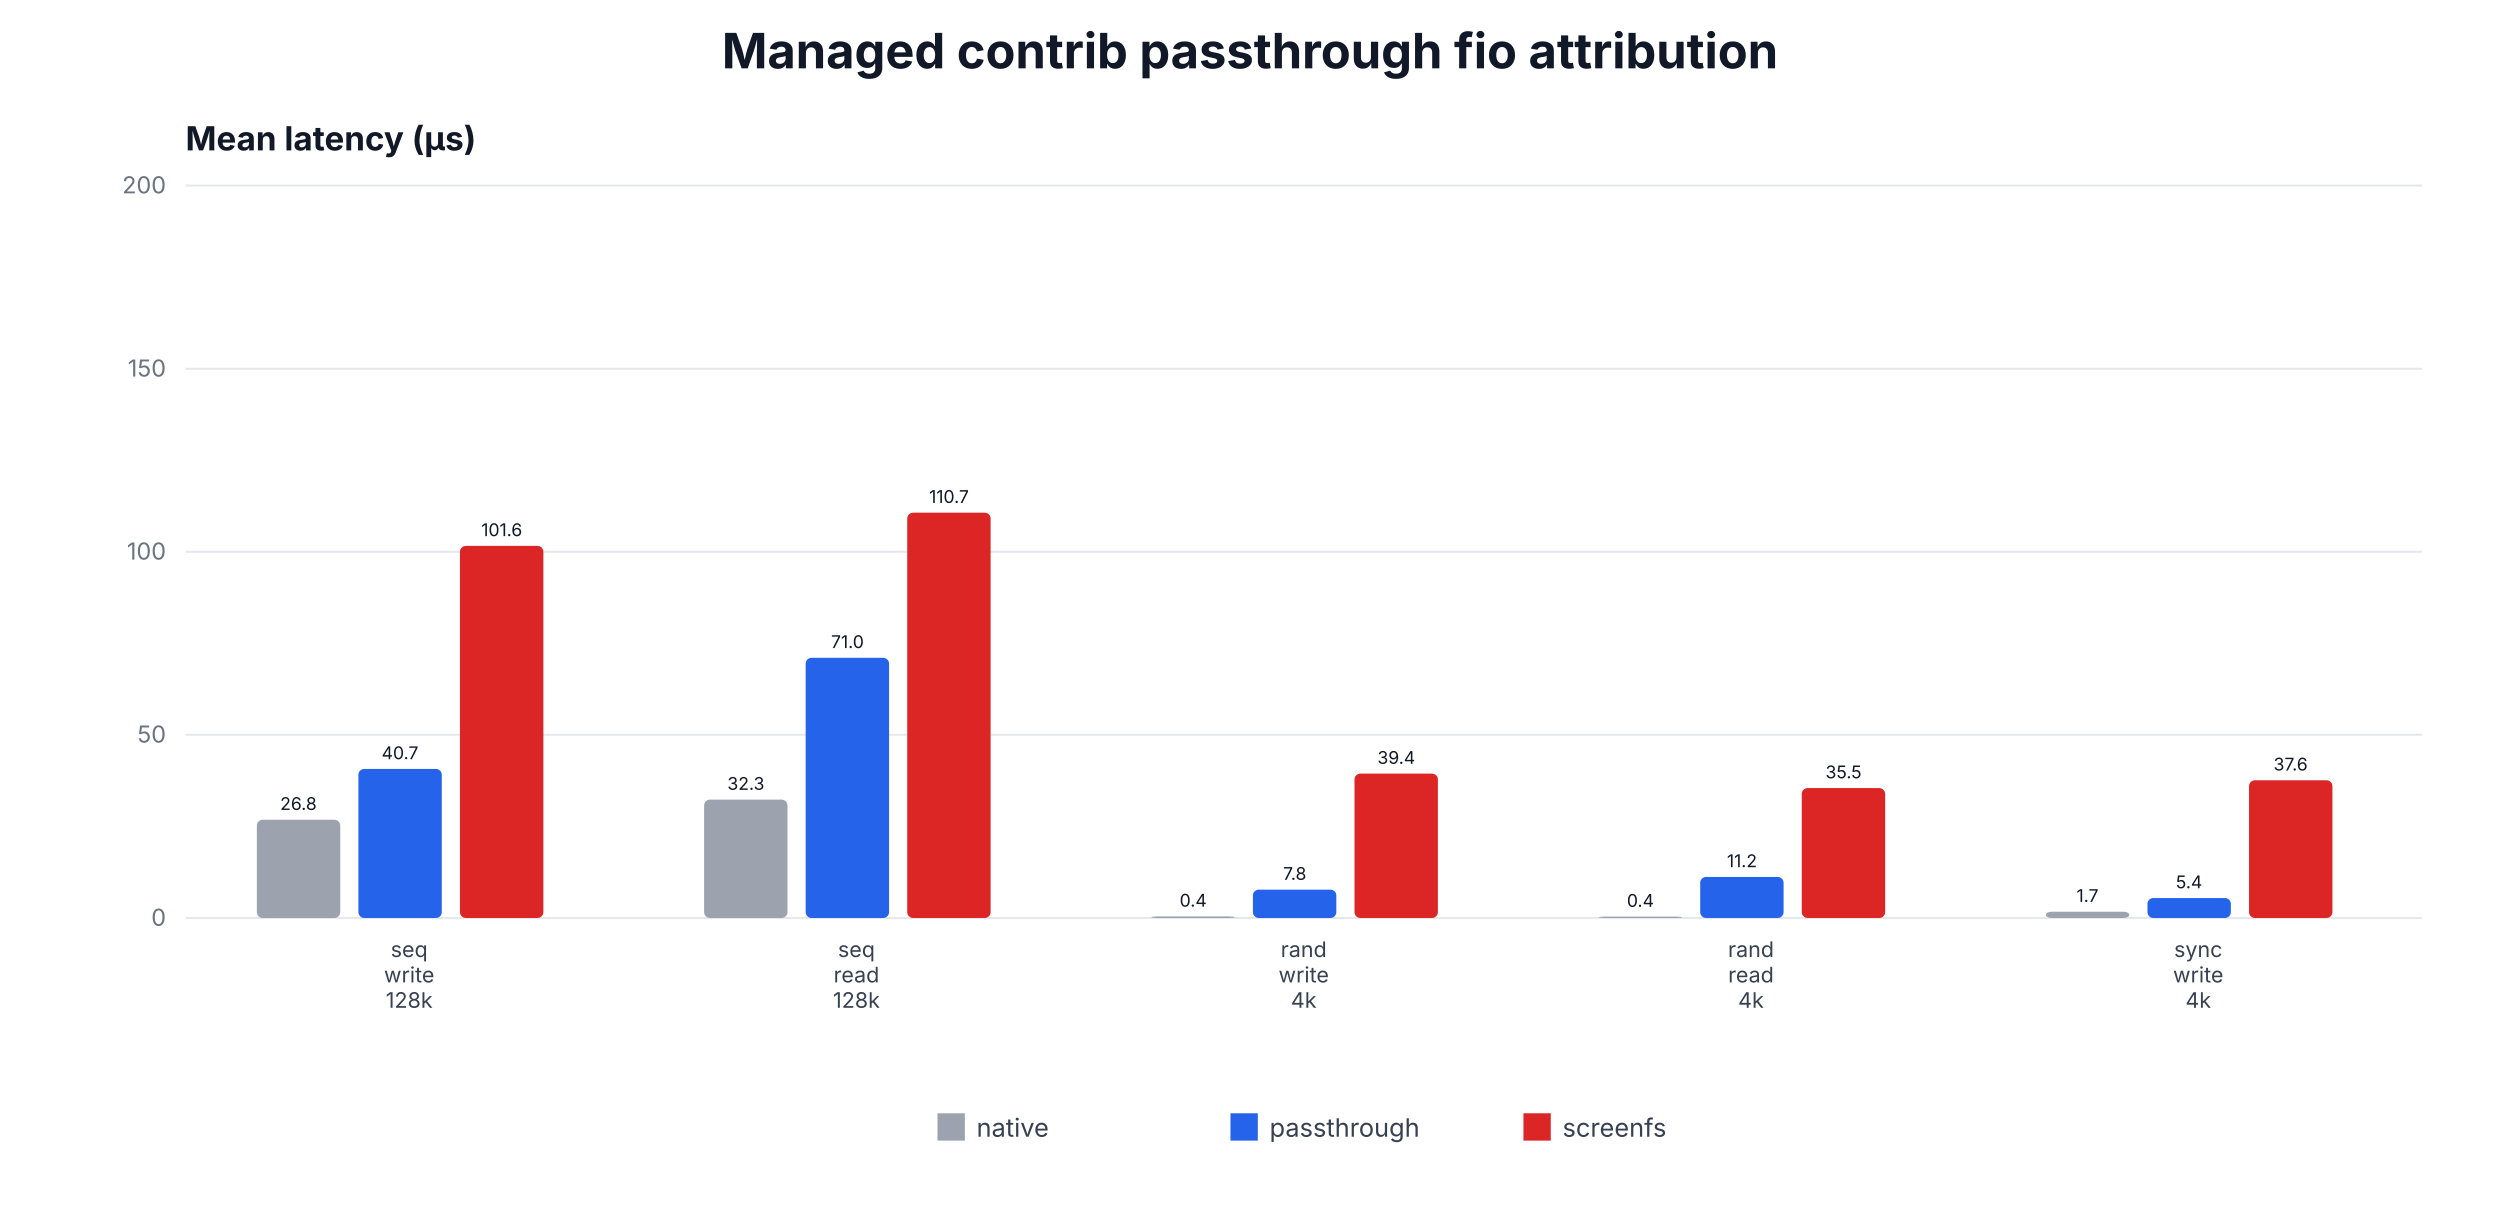
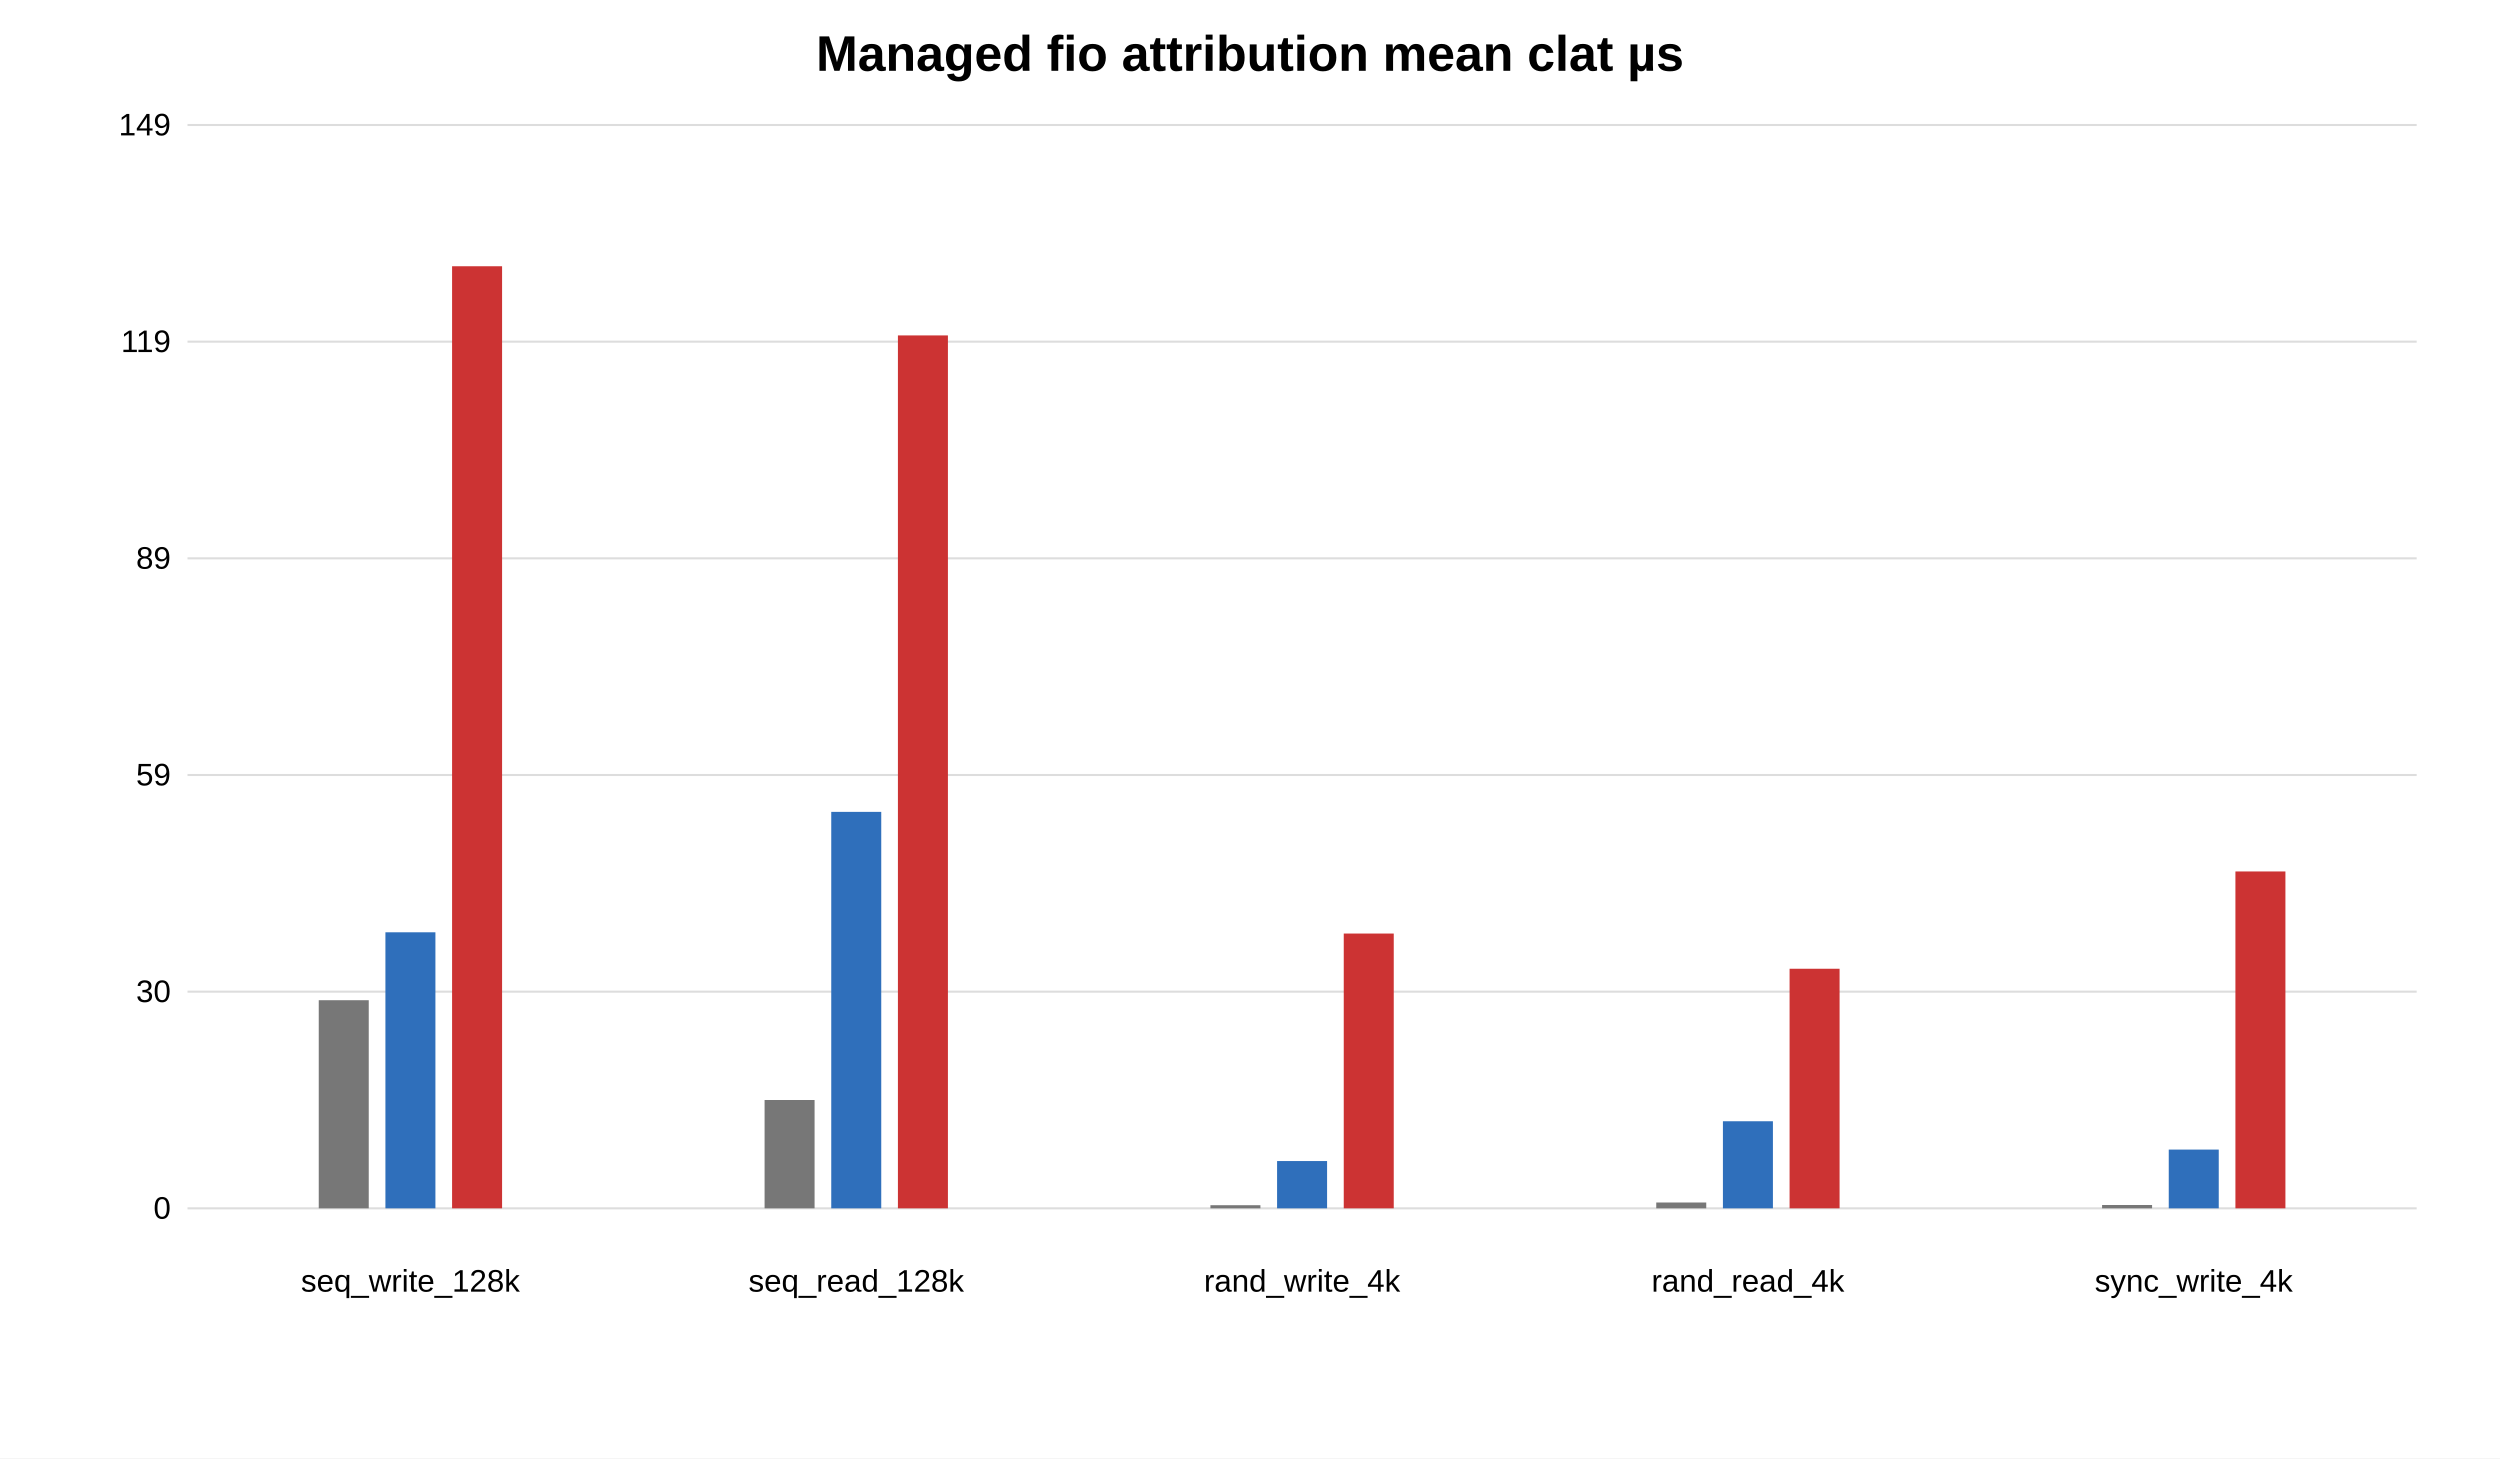
- <svg xmlns="http://www.w3.org/2000/svg" width="1280" height="620" viewBox="0 0 1280 620">
+ <svg xmlns="http://www.w3.org/2000/svg" width="1200" height="700" viewBox="0 0 1200 700">
  <rect width="100%" height="100%" fill="white" />
-   <text x="640" y="35" font-family="Inter, system-ui, sans-serif" font-size="25" font-weight="700" text-anchor="middle" fill="#111827">Managed contrib passthrough fio attribution</text>
-   <text x="95" y="77" font-family="Inter, system-ui, sans-serif" font-size="17" font-weight="700" text-anchor="start" fill="#111827">Mean latency (µs)</text>
-   <line x1="95.0" y1="470.0" x2="1240.0" y2="470.0" stroke="#e5e7eb" />
-   <text x="85" y="474.0" font-family="Inter, system-ui, sans-serif" font-size="12" text-anchor="end" fill="#6b7280">0</text>
-   <line x1="95.0" y1="376.2" x2="1240.0" y2="376.2" stroke="#e5e7eb" />
-   <text x="85" y="380.2" font-family="Inter, system-ui, sans-serif" font-size="12" text-anchor="end" fill="#6b7280">50</text>
-   <line x1="95.0" y1="282.5" x2="1240.0" y2="282.5" stroke="#e5e7eb" />
-   <text x="85" y="286.5" font-family="Inter, system-ui, sans-serif" font-size="12" text-anchor="end" fill="#6b7280">100</text>
-   <line x1="95.0" y1="188.8" x2="1240.0" y2="188.8" stroke="#e5e7eb" />
-   <text x="85" y="192.8" font-family="Inter, system-ui, sans-serif" font-size="12" text-anchor="end" fill="#6b7280">150</text>
-   <line x1="95.0" y1="95.0" x2="1240.0" y2="95.0" stroke="#e5e7eb" />
-   <text x="85" y="99.0" font-family="Inter, system-ui, sans-serif" font-size="12" text-anchor="end" fill="#6b7280">200</text>
-   <rect x="131.5" y="419.7" width="42.7" height="50.3" fill="#9ca3af" rx="3" />
-   <text x="152.8" y="414.7" font-family="Inter, system-ui, sans-serif" font-size="9" text-anchor="middle" fill="#111827">26.8</text>
-   <rect x="183.5" y="393.7" width="42.7" height="76.3" fill="#2563eb" rx="3" />
-   <text x="204.8" y="388.7" font-family="Inter, system-ui, sans-serif" font-size="9" text-anchor="middle" fill="#111827">40.7</text>
-   <rect x="235.5" y="279.5" width="42.7" height="190.5" fill="#dc2626" rx="3" />
-   <text x="256.9" y="274.5" font-family="Inter, system-ui, sans-serif" font-size="9" text-anchor="middle" fill="#111827">101.6</text>
-   <text x="209.5" y="490" font-family="Inter, system-ui, sans-serif" font-size="11" text-anchor="middle" fill="#374151">seq</text>
-   <text x="209.5" y="503" font-family="Inter, system-ui, sans-serif" font-size="11" text-anchor="middle" fill="#374151">write</text>
-   <text x="209.5" y="516" font-family="Inter, system-ui, sans-serif" font-size="11" text-anchor="middle" fill="#374151">128k</text>
-   <rect x="360.5" y="409.4" width="42.7" height="60.6" fill="#9ca3af" rx="3" />
-   <text x="381.9" y="404.4" font-family="Inter, system-ui, sans-serif" font-size="9" text-anchor="middle" fill="#111827">32.3</text>
-   <rect x="412.5" y="336.8" width="42.7" height="133.2" fill="#2563eb" rx="3" />
-   <text x="433.9" y="331.8" font-family="Inter, system-ui, sans-serif" font-size="9" text-anchor="middle" fill="#111827">71.0</text>
-   <rect x="464.5" y="262.5" width="42.7" height="207.5" fill="#dc2626" rx="3" />
-   <text x="485.9" y="257.5" font-family="Inter, system-ui, sans-serif" font-size="9" text-anchor="middle" fill="#111827">110.7</text>
-   <text x="438.5" y="490" font-family="Inter, system-ui, sans-serif" font-size="11" text-anchor="middle" fill="#374151">seq</text>
-   <text x="438.5" y="503" font-family="Inter, system-ui, sans-serif" font-size="11" text-anchor="middle" fill="#374151">read</text>
-   <text x="438.5" y="516" font-family="Inter, system-ui, sans-serif" font-size="11" text-anchor="middle" fill="#374151">128k</text>
-   <rect x="589.5" y="469.2" width="42.7" height="0.8" fill="#9ca3af" rx="3" />
-   <text x="610.9" y="464.2" font-family="Inter, system-ui, sans-serif" font-size="9" text-anchor="middle" fill="#111827">0.4</text>
-   <rect x="641.5" y="455.5" width="42.7" height="14.5" fill="#2563eb" rx="3" />
-   <text x="662.9" y="450.5" font-family="Inter, system-ui, sans-serif" font-size="9" text-anchor="middle" fill="#111827">7.8</text>
-   <rect x="693.5" y="396.1" width="42.7" height="73.9" fill="#dc2626" rx="3" />
-   <text x="714.9" y="391.1" font-family="Inter, system-ui, sans-serif" font-size="9" text-anchor="middle" fill="#111827">39.4</text>
-   <text x="667.5" y="490" font-family="Inter, system-ui, sans-serif" font-size="11" text-anchor="middle" fill="#374151">rand</text>
-   <text x="667.5" y="503" font-family="Inter, system-ui, sans-serif" font-size="11" text-anchor="middle" fill="#374151">write</text>
-   <text x="667.5" y="516" font-family="Inter, system-ui, sans-serif" font-size="11" text-anchor="middle" fill="#374151">4k</text>
-   <rect x="818.5" y="469.3" width="42.7" height="0.7" fill="#9ca3af" rx="3" />
-   <text x="839.9" y="464.3" font-family="Inter, system-ui, sans-serif" font-size="9" text-anchor="middle" fill="#111827">0.4</text>
-   <rect x="870.5" y="449.0" width="42.7" height="21.0" fill="#2563eb" rx="3" />
-   <text x="891.9" y="444.0" font-family="Inter, system-ui, sans-serif" font-size="9" text-anchor="middle" fill="#111827">11.2</text>
-   <rect x="922.5" y="403.5" width="42.7" height="66.5" fill="#dc2626" rx="3" />
-   <text x="943.9" y="398.5" font-family="Inter, system-ui, sans-serif" font-size="9" text-anchor="middle" fill="#111827">35.5</text>
-   <text x="896.5" y="490" font-family="Inter, system-ui, sans-serif" font-size="11" text-anchor="middle" fill="#374151">rand</text>
-   <text x="896.5" y="503" font-family="Inter, system-ui, sans-serif" font-size="11" text-anchor="middle" fill="#374151">read</text>
-   <text x="896.5" y="516" font-family="Inter, system-ui, sans-serif" font-size="11" text-anchor="middle" fill="#374151">4k</text>
-   <rect x="1047.5" y="466.8" width="42.7" height="3.2" fill="#9ca3af" rx="3" />
-   <text x="1068.8" y="461.8" font-family="Inter, system-ui, sans-serif" font-size="9" text-anchor="middle" fill="#111827">1.7</text>
-   <rect x="1099.5" y="459.8" width="42.7" height="10.2" fill="#2563eb" rx="3" />
-   <text x="1120.8" y="454.8" font-family="Inter, system-ui, sans-serif" font-size="9" text-anchor="middle" fill="#111827">5.4</text>
-   <rect x="1151.5" y="399.5" width="42.7" height="70.5" fill="#dc2626" rx="3" />
-   <text x="1172.8" y="394.5" font-family="Inter, system-ui, sans-serif" font-size="9" text-anchor="middle" fill="#111827">37.6</text>
-   <text x="1125.5" y="490" font-family="Inter, system-ui, sans-serif" font-size="11" text-anchor="middle" fill="#374151">sync</text>
-   <text x="1125.5" y="503" font-family="Inter, system-ui, sans-serif" font-size="11" text-anchor="middle" fill="#374151">write</text>
-   <text x="1125.5" y="516" font-family="Inter, system-ui, sans-serif" font-size="11" text-anchor="middle" fill="#374151">4k</text>
-   <rect x="480" y="570" width="14" height="14" fill="#9ca3af" />
-   <text x="500" y="582" font-family="Inter, system-ui, sans-serif" font-size="13" fill="#374151">native</text>
-   <rect x="630" y="570" width="14" height="14" fill="#2563eb" />
-   <text x="650" y="582" font-family="Inter, system-ui, sans-serif" font-size="13" fill="#374151">passthrough</text>
-   <rect x="780" y="570" width="14" height="14" fill="#dc2626" />
-   <text x="800" y="582" font-family="Inter, system-ui, sans-serif" font-size="13" fill="#374151">screenfs</text>
+   <style>text{font-family:Arial,sans-serif;font-size:15px}.title{font-size:24px;font-weight:bold}</style>
+   <text x="600.0" y="34" text-anchor="middle" class="title">Managed fio attribution mean clat µs</text>
+   <line x1="90" y1="580.0" x2="1160" y2="580.0" stroke="#ddd" />
+   <text x="82" y="585.0" text-anchor="end">0</text>
+   <line x1="90" y1="476.0" x2="1160" y2="476.0" stroke="#ddd" />
+   <text x="82" y="481.0" text-anchor="end">30</text>
+   <line x1="90" y1="372.0" x2="1160" y2="372.0" stroke="#ddd" />
+   <text x="82" y="377.0" text-anchor="end">59</text>
+   <line x1="90" y1="268.0" x2="1160" y2="268.0" stroke="#ddd" />
+   <text x="82" y="273.0" text-anchor="end">89</text>
+   <line x1="90" y1="164.0" x2="1160" y2="164.0" stroke="#ddd" />
+   <text x="82" y="169.0" text-anchor="end">119</text>
+   <line x1="90" y1="60.0" x2="1160" y2="60.0" stroke="#ddd" />
+   <text x="82" y="65.0" text-anchor="end">149</text>
+   <text x="197.0" y="620" text-anchor="middle">seq_write_128k</text>
+   <rect x="153.0" y="480.1" width="24" height="99.9" fill="#777777" />
+   <rect x="185.0" y="447.5" width="24" height="132.5" fill="#2f6fbb" />
+   <rect x="217.0" y="127.8" width="24" height="452.2" fill="#cc3333" />
+   <text x="411.0" y="620" text-anchor="middle">seq_read_128k</text>
+   <rect x="367.0" y="528.0" width="24" height="52.0" fill="#777777" />
+   <rect x="399.0" y="389.7" width="24" height="190.3" fill="#2f6fbb" />
+   <rect x="431.0" y="161.0" width="24" height="419.0" fill="#cc3333" />
+   <text x="625.0" y="620" text-anchor="middle">rand_write_4k</text>
+   <rect x="581.0" y="578.5" width="24" height="1.5" fill="#777777" />
+   <rect x="613.0" y="557.3" width="24" height="22.7" fill="#2f6fbb" />
+   <rect x="645.0" y="448.1" width="24" height="131.9" fill="#cc3333" />
+   <text x="839.0" y="620" text-anchor="middle">rand_read_4k</text>
+   <rect x="795.0" y="577.2" width="24" height="2.8" fill="#777777" />
+   <rect x="827.0" y="538.2" width="24" height="41.8" fill="#2f6fbb" />
+   <rect x="859.0" y="465.0" width="24" height="115.0" fill="#cc3333" />
+   <text x="1053.0" y="620" text-anchor="middle">sync_write_4k</text>
+   <rect x="1009.0" y="578.4" width="24" height="1.6" fill="#777777" />
+   <rect x="1041.0" y="551.8" width="24" height="28.2" fill="#2f6fbb" />
+   <rect x="1073.0" y="418.3" width="24" height="161.7" fill="#cc3333" />
</svg>
